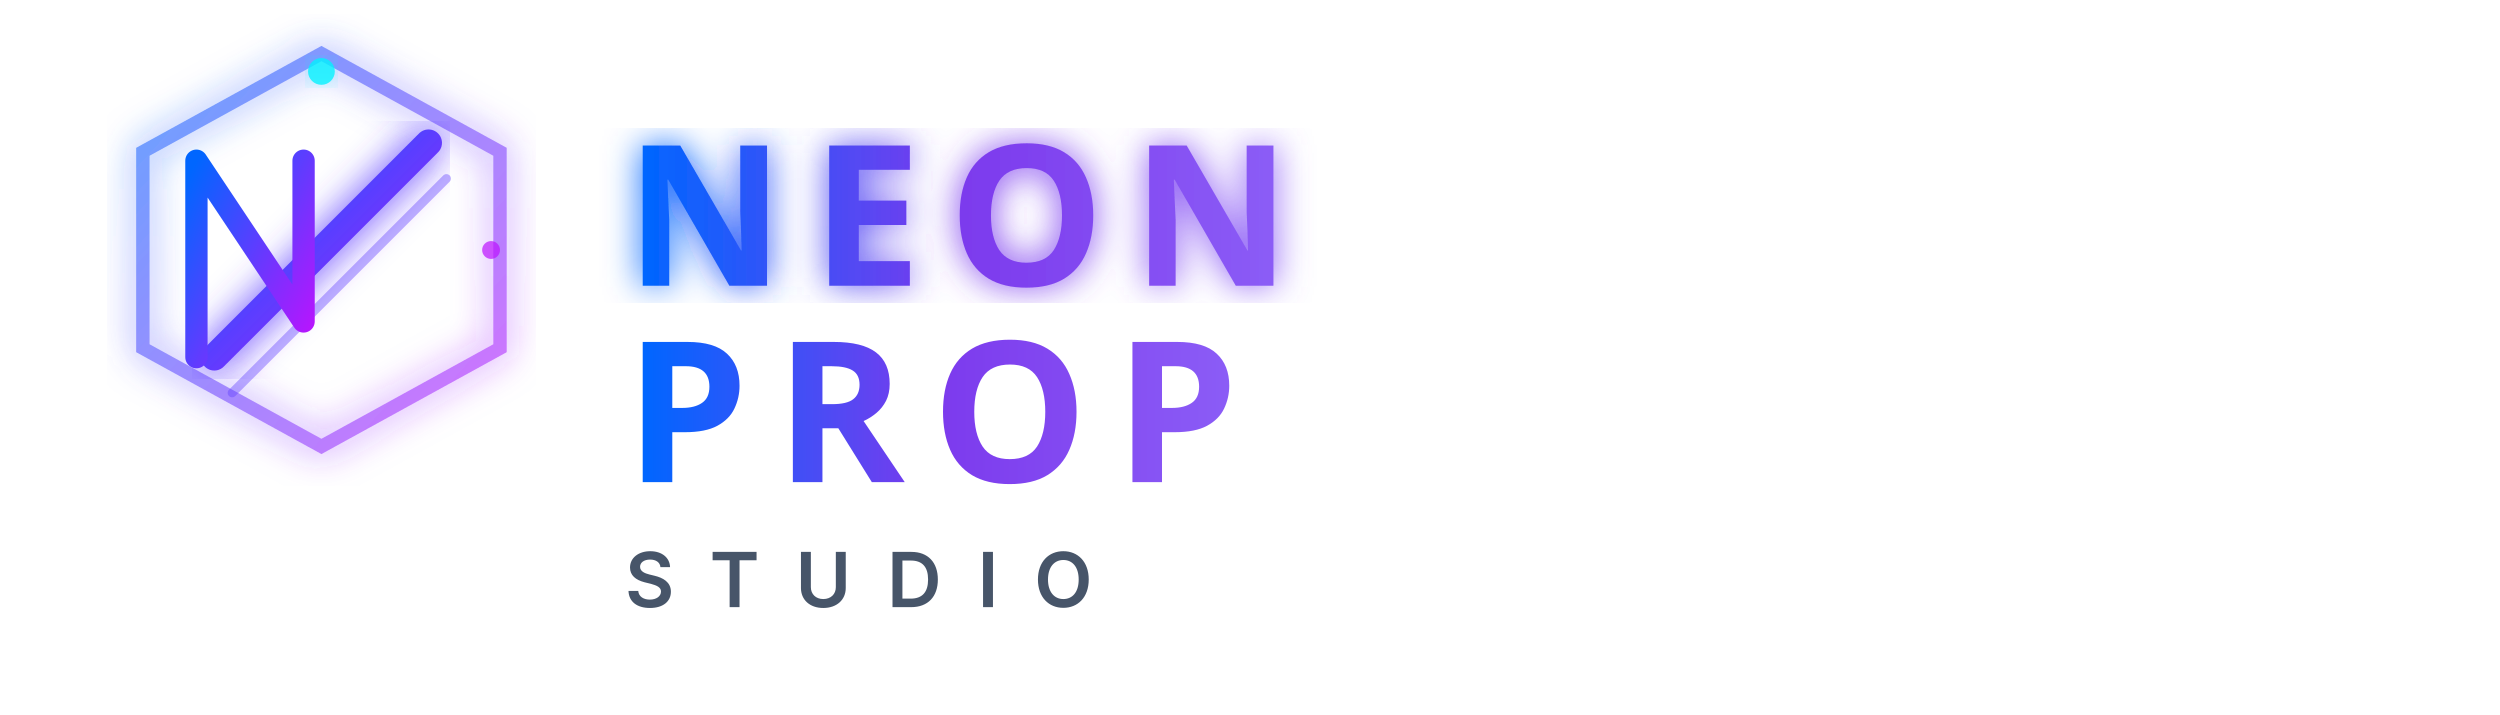
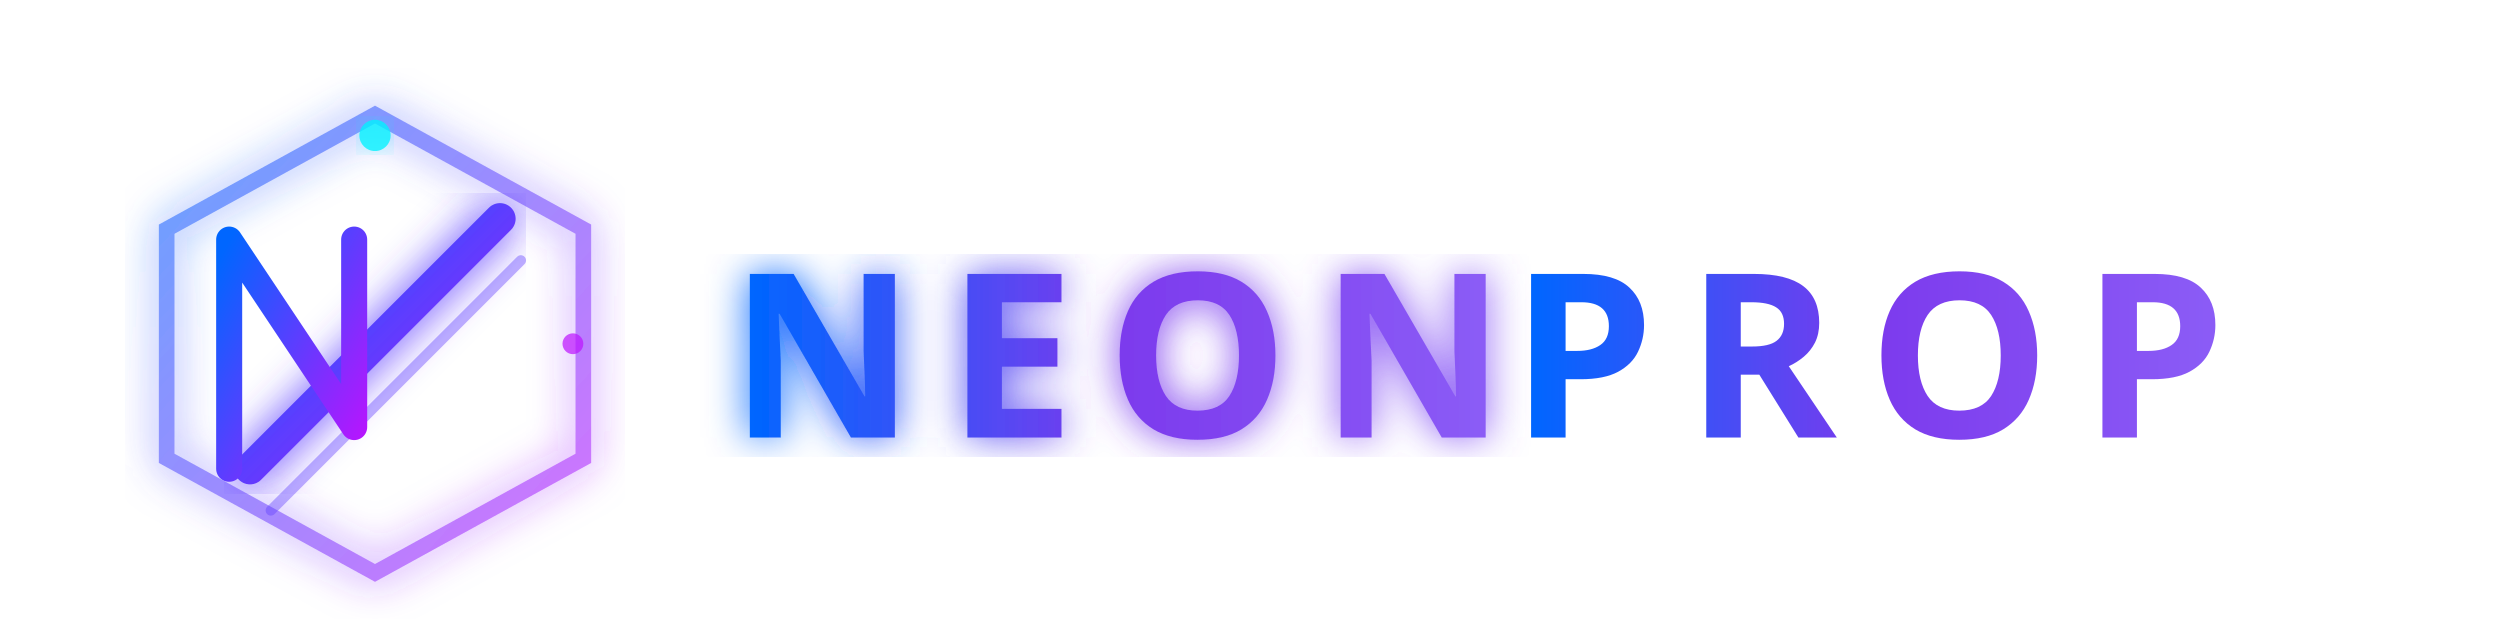
- <svg xmlns="http://www.w3.org/2000/svg" viewBox="0 0 280 80" width="280" height="80" role="img" aria-label="Neon Prop Studio Logo">
+ <svg xmlns="http://www.w3.org/2000/svg" viewBox="0 0 240 60" width="240" height="60" role="img" aria-label="Neon Prop Logo">
  <defs>
    <linearGradient id="neonGrad" x1="0%" y1="0%" x2="100%" y2="100%">
      <stop offset="0%" style="stop-color:#0066FF;stop-opacity:1" />
      <stop offset="100%" style="stop-color:#BC13FE;stop-opacity:1" />
    </linearGradient>
    <linearGradient id="textGrad" x1="0%" y1="0%" x2="100%" y2="0%">
      <stop offset="0%" style="stop-color:#0066FF;stop-opacity:1" />
      <stop offset="50%" style="stop-color:#7C3AED;stop-opacity:1" />
      <stop offset="100%" style="stop-color:#8B5CF6;stop-opacity:1" />
    </linearGradient>
    <filter id="glow">
      <feGaussianBlur stdDeviation="2" result="coloredBlur" />
      <feMerge>
        <feMergeNode in="coloredBlur" />
        <feMergeNode in="SourceGraphic" />
      </feMerge>
    </filter>
  </defs>
-   <polygon points="36,6 56,17 56,39 36,50 16,39 16,17" fill="none" stroke="url(#neonGrad)" stroke-width="1.5" filter="url(#glow)" opacity="0.6" />
-   <line x1="24" y1="40" x2="48" y2="16" stroke="url(#neonGrad)" stroke-width="3" stroke-linecap="round" filter="url(#glow)" />
-   <line x1="26" y1="44" x2="50" y2="20" stroke="url(#neonGrad)" stroke-width="1" stroke-linecap="round" opacity="0.4" />
-   <path d="M22 40 L22 18 L34 36 L34 18" fill="none" stroke="url(#neonGrad)" stroke-width="2.5" stroke-linecap="round" stroke-linejoin="round" />
-   <circle cx="36" cy="8" r="1.5" fill="#00F2FF" opacity="0.8" filter="url(#glow)" />
-   <circle cx="55" cy="28" r="1" fill="#BC13FE" opacity="0.7" />
-   <text x="70" y="32" font-family="'Outfit', 'Rajdhani', sans-serif" font-weight="900" font-size="22" letter-spacing="3" fill="url(#textGrad)" filter="url(#glow)">NEON</text>
-   <text x="70" y="54" font-family="'Outfit', 'Rajdhani', sans-serif" font-weight="900" font-size="22" letter-spacing="3" fill="url(#textGrad)">PROP</text>
-   <text x="70" y="68" font-family="'Inter', sans-serif" font-weight="600" font-size="8.5" letter-spacing="4" fill="#475569">STUDIO</text>
+   <g transform="translate(0, 5)">
+     <polygon points="36,6 56,17 56,39 36,50 16,39 16,17" fill="none" stroke="url(#neonGrad)" stroke-width="1.5" filter="url(#glow)" opacity="0.6" />
+     <line x1="24" y1="40" x2="48" y2="16" stroke="url(#neonGrad)" stroke-width="3" stroke-linecap="round" filter="url(#glow)" />
+     <line x1="26" y1="44" x2="50" y2="20" stroke="url(#neonGrad)" stroke-width="1" stroke-linecap="round" opacity="0.4" />
+     <path d="M22 40 L22 18 L34 36 L34 18" fill="none" stroke="url(#neonGrad)" stroke-width="2.5" stroke-linecap="round" stroke-linejoin="round" />
+     <circle cx="36" cy="8" r="1.5" fill="#00F2FF" opacity="0.8" filter="url(#glow)" />
+     <circle cx="55" cy="28" r="1" fill="#BC13FE" opacity="0.7" />
+   </g>
+   <text x="70" y="42" font-family="'Outfit', 'Rajdhani', sans-serif" font-weight="900" font-size="22" letter-spacing="3" fill="url(#textGrad)" filter="url(#glow)">NEON</text>
+   <text x="145" y="42" font-family="'Outfit', 'Rajdhani', sans-serif" font-weight="900" font-size="22" letter-spacing="3" fill="url(#textGrad)">PROP</text>
</svg>
